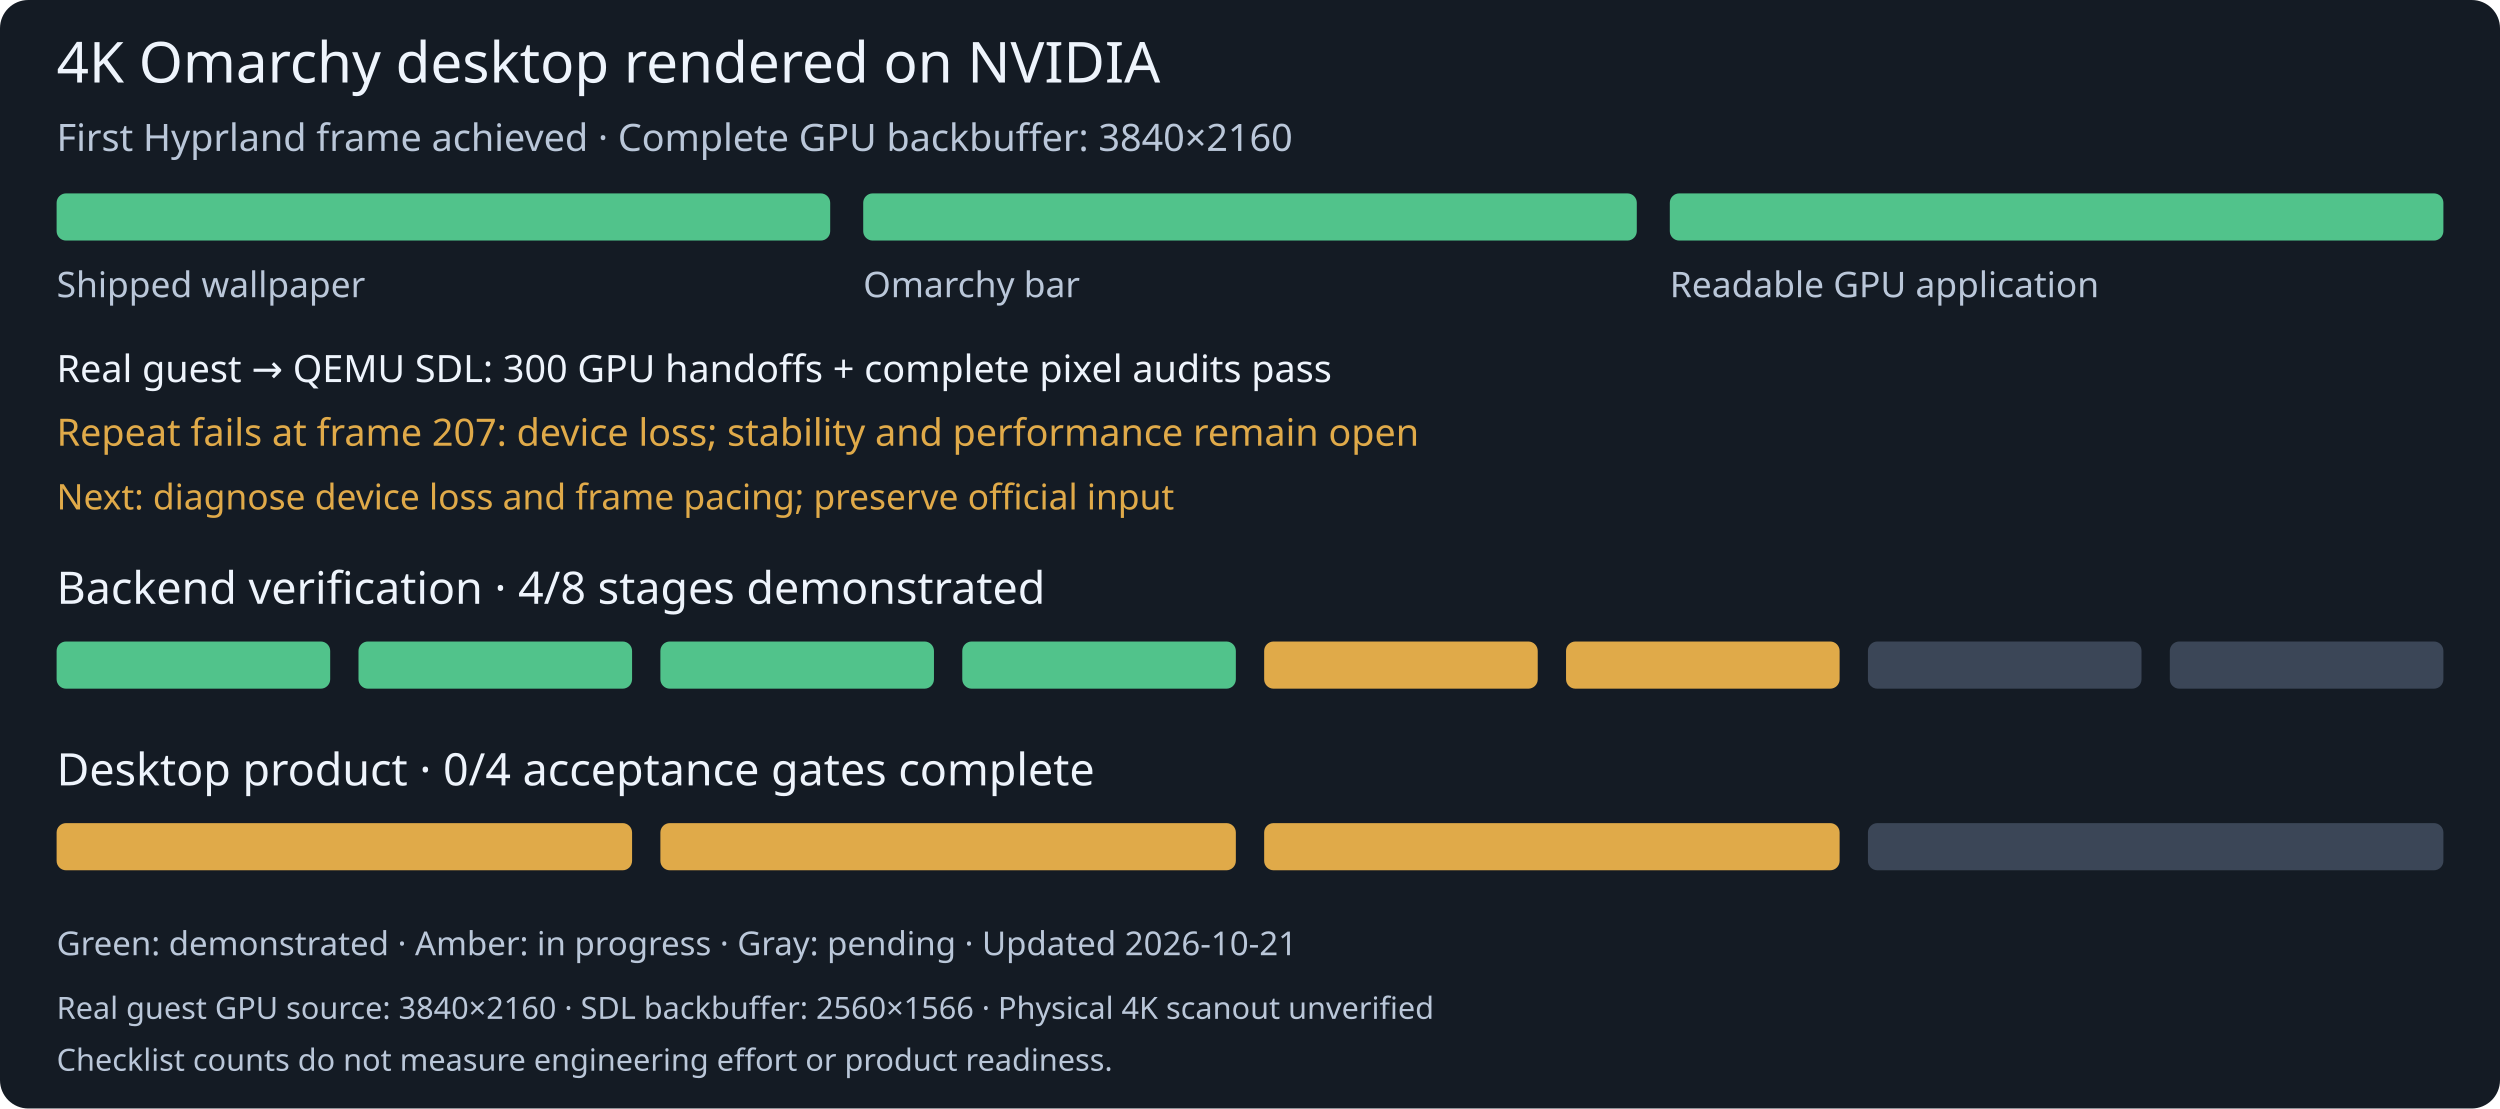
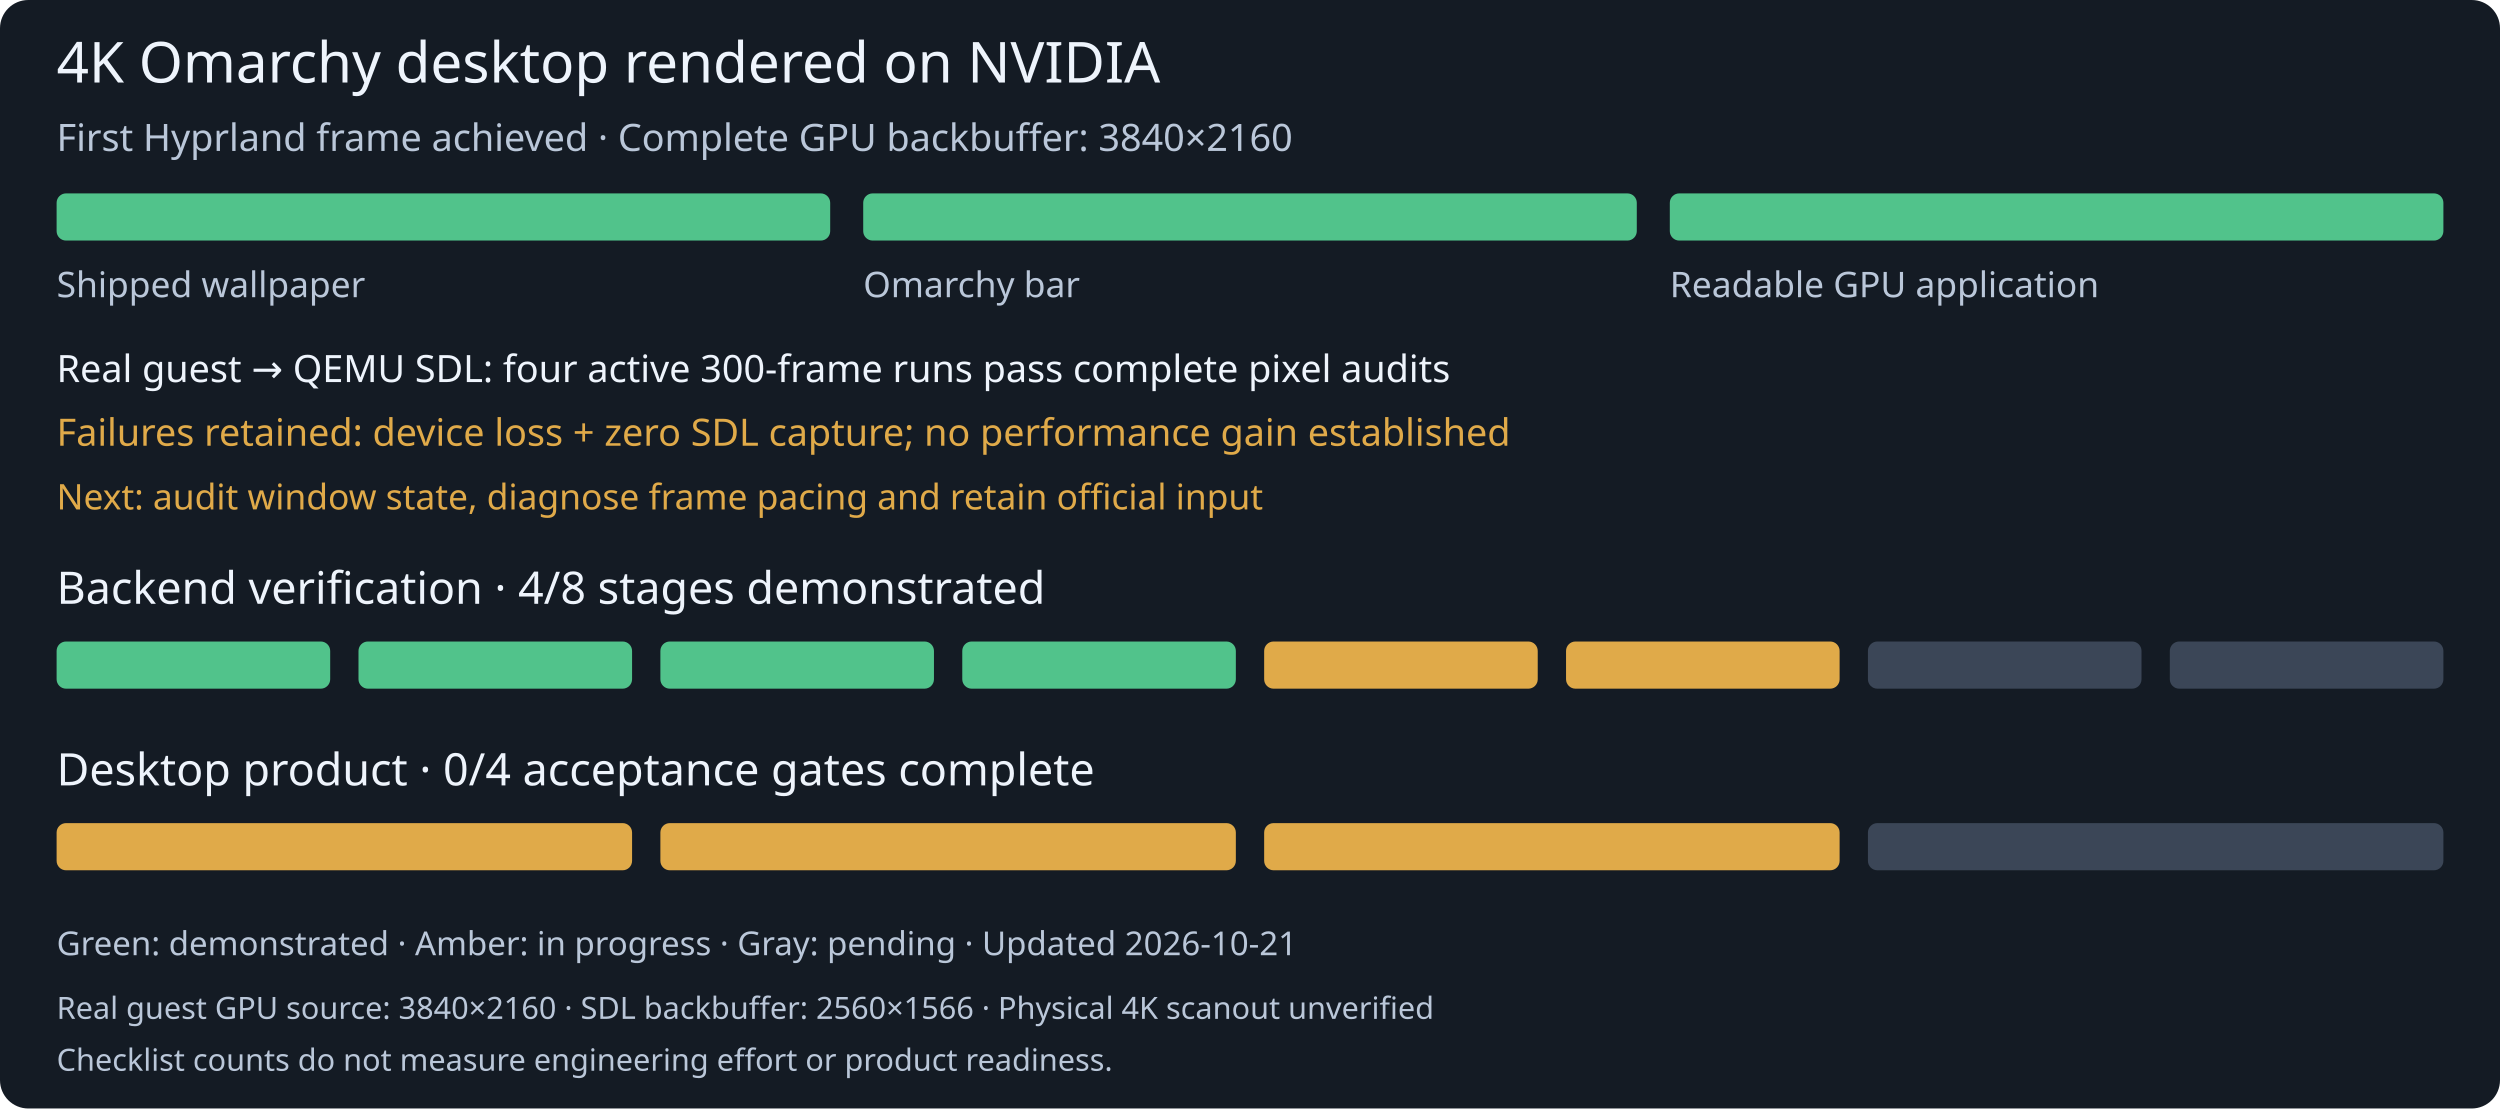
<svg xmlns="http://www.w3.org/2000/svg" width="1060" height="470" viewBox="0 0 1060 470" role="img" aria-labelledby="title desc">
  <rect width="1060" height="470" rx="12" fill="#141b24" />
  <g font-family="sans-serif">
    <text x="24" y="35" fill="#eef4fc" font-size="24">4K Omarchy desktop rendered on NVIDIA</text>
    <text x="24" y="64" fill="#bac7d9" font-size="16">First Hyprland frame achieved · Complete GPU backbuffer: 3840×2160</text>
    <g transform="translate(24 82)" fill="#51c38b">
      <rect width="328" height="20" rx="4" />
      <rect x="342" width="328" height="20" rx="4" />
      <rect x="684" width="328" height="20" rx="4" />
    </g>
    <g fill="#bac7d9" font-size="15">
      <text x="24" y="126">Shipped wallpaper</text>
      <text x="366" y="126">Omarchy bar</text>
      <text x="708" y="126">Readable GPU application</text>
    </g>
-     <text x="24" y="162" fill="#eef4fc" font-size="16">Real guest → QEMU SDL: 300 GPU handoffs + complete pixel audits pass</text>
-     <text x="24" y="189" fill="#e0aa49" font-size="16">Repeat fails at frame 207: device loss; stability and performance remain open</text>
-     <text x="24" y="216" fill="#e0aa49" font-size="15">Next: diagnose device loss and frame pacing; preserve official input</text>
+     <text x="24" y="162" fill="#eef4fc" font-size="16">Real guest → QEMU SDL: four active 300-frame runs pass complete pixel audits</text>
+     <text x="24" y="189" fill="#e0aa49" font-size="16">Failures retained: device loss + zero SDL capture; no performance gain established</text>
+     <text x="24" y="216" fill="#e0aa49" font-size="15">Next: audit window state, diagnose frame pacing and retain official input</text>
    <text x="24" y="256" fill="#eef4fc" font-size="19">Backend verification · 4/8 stages demonstrated</text>
    <g transform="translate(24 272)">
      <rect width="116" height="20" rx="4" fill="#51c38b" />
      <rect x="128" width="116" height="20" rx="4" fill="#51c38b" />
      <rect x="256" width="116" height="20" rx="4" fill="#51c38b" />
      <rect x="384" width="116" height="20" rx="4" fill="#51c38b" />
      <rect x="512" width="116" height="20" rx="4" fill="#e0aa49" />
      <rect x="640" width="116" height="20" rx="4" fill="#e0aa49" />
      <rect x="768" width="116" height="20" rx="4" fill="#3b4657" />
      <rect x="896" width="116" height="20" rx="4" fill="#3b4657" />
    </g>
    <text x="24" y="333" fill="#eef4fc" font-size="19">Desktop product · 0/4 acceptance gates complete</text>
    <g transform="translate(24 349)">
      <rect width="244" height="20" rx="4" fill="#e0aa49" />
      <rect x="256" width="244" height="20" rx="4" fill="#e0aa49" />
      <rect x="512" width="244" height="20" rx="4" fill="#e0aa49" />
      <rect x="768" width="244" height="20" rx="4" fill="#3b4657" />
    </g>
    <text x="24" y="405" fill="#bac7d9" font-size="14">Green: demonstrated · Amber: in progress · Gray: pending · Updated 2026-10-21</text>
    <text x="24" y="432" fill="#bac7d9" font-size="13">Real guest GPU source: 3840×2160 · SDL backbuffer: 2560×1566 · Physical 4K scanout unverified</text>
    <text x="24" y="454" fill="#bac7d9" font-size="13">Checklist counts do not measure engineering effort or product readiness.</text>
  </g>
</svg>
